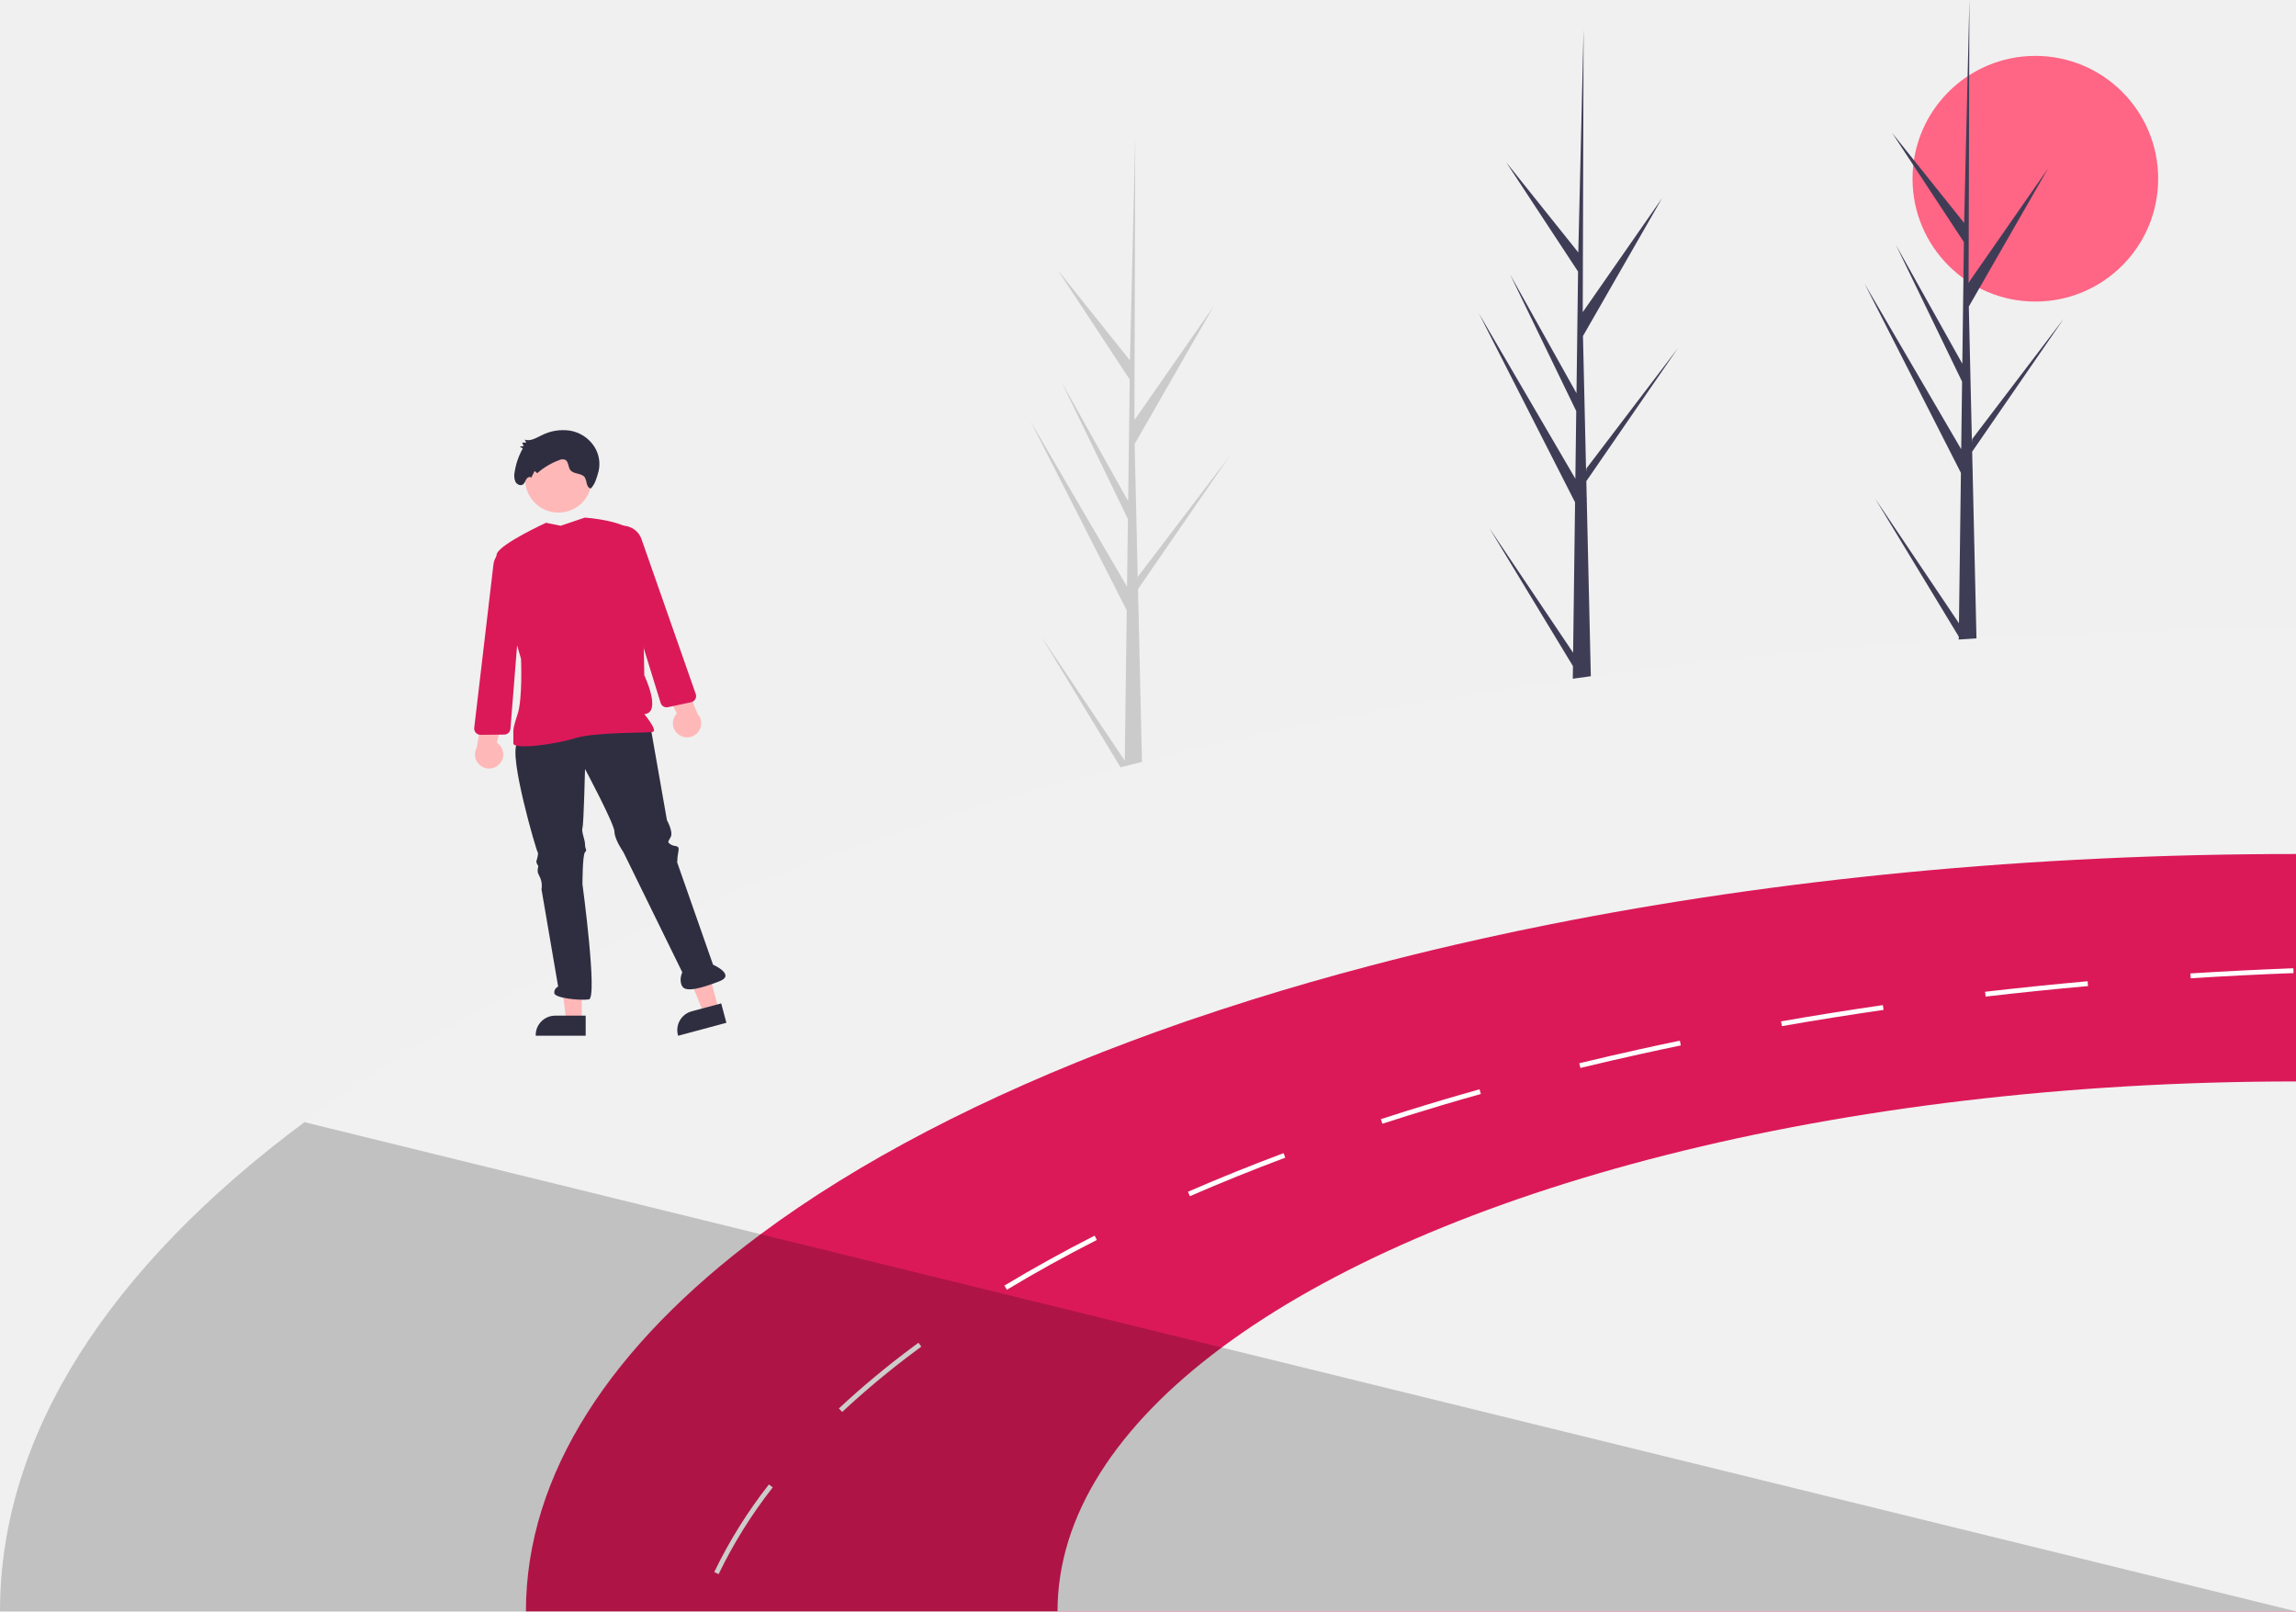
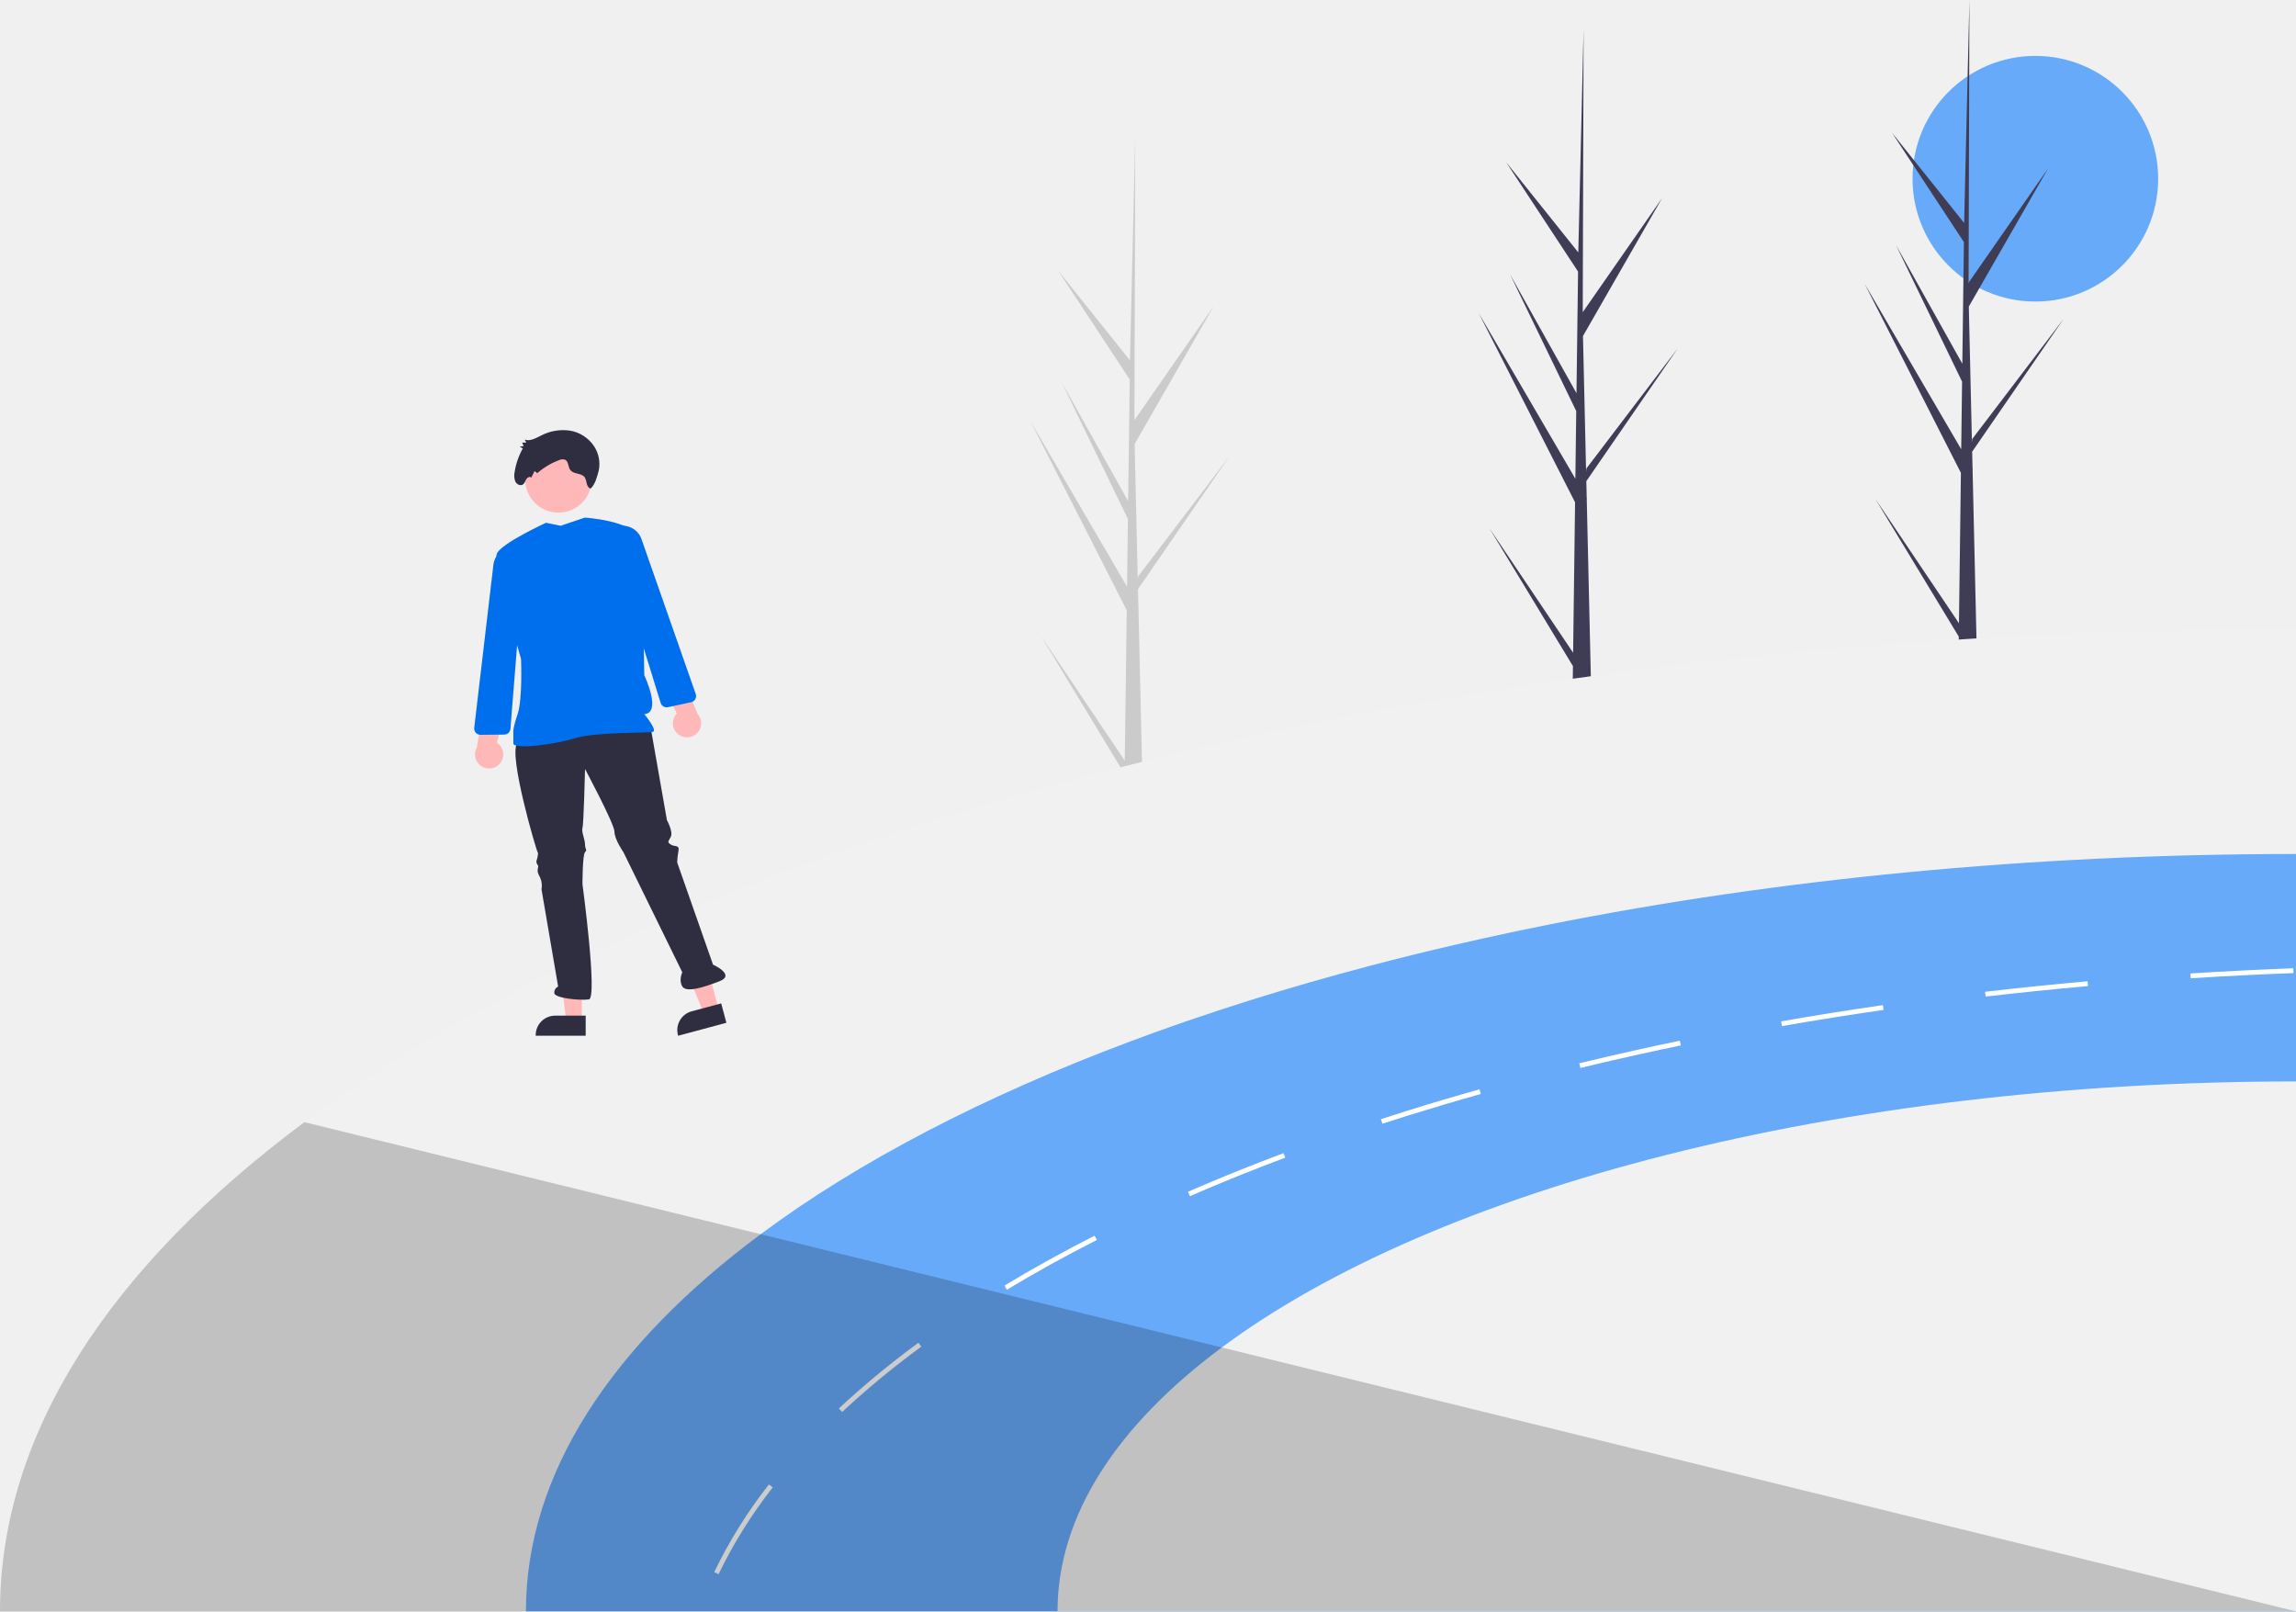
<svg xmlns="http://www.w3.org/2000/svg" data-name="Layer 1" width="888" height="623.128" viewBox="0 0 888 623.128">
-   <circle cx="787.191" cy="69.115" r="47.5" fill="#ff6584" />
+   <circle cx="787.191" cy="69.115" r="47.5" fill="#66aaf9" />
  <path d="M765.174,332.688l-37.216-73.073,37.329,63.948.339-26.155L740.052,244.586l25.669,45.907.609-47.038-27.803-42.275L766.421,236.058l2.032-85.865.01-.357.001.363-.32,108.947,30.694-44.103L768.231,268.384l1.212,52.587.126-1.39,35.394-46.526-35.436,51.449.154,6.577.059.104-.044.537,1.605,69.602q-3.475.145-7.018.118l.068-5.415L732.058,342.73l32.358,48.12Z" transform="translate(-156 -138.4358)" fill="#3f3d56" />
  <path d="M591.779,374.439l-37.216-73.073,37.329,63.948.339-26.155-25.574-52.823,25.669,45.907.609-47.038-27.803-42.275,27.895,34.878,2.032-85.865.01-.357.001.363-.32,108.947L625.443,256.794l-30.607,53.341,1.212,52.587.126-1.39,35.394-46.526-35.436,51.449.154,6.577.059.104-.044.537,1.605,69.602q-3.475.145-7.018.118l.068-5.415-32.292-53.296,32.358,48.12Z" transform="translate(-156 -138.4358)" fill="#cbcbcb" />
  <path d="M914.401,321.288l-37.216-73.073L914.514,312.163l.339-26.155-25.575-52.823,25.669,45.907.609-47.038L887.753,189.779l27.895,34.878,2.032-85.865.01-.357.001.363-.32,108.947,30.694-44.103L917.457,256.983l1.212,52.587.126-1.39L954.189,261.654l-35.436,51.449.154,6.577.059.104-.044.537,1.605,69.602q-3.475.145-7.018.118l.068-5.415-32.292-53.297,32.358,48.12Z" transform="translate(-156 -138.4358)" fill="#3f3d56" />
  <path d="M273.742,572.389a597.577,597.577,0,0,1,68.046-43.389c66.099-36.474,147.386-67.662,239.797-91.822q9.526-2.498,19.21-4.884,20.567-5.09,41.817-9.694,5.249-1.132,10.527-2.255,29.573-6.218,60.326-11.481c.412-.075.823-.14,1.244-.206q7.219-1.249,14.504-2.414c97.034-15.767,202.191-24.441,312.054-24.572.908-.009,1.825-.009,2.732-.009v379.903H156C156,692.686,198.837,628.093,273.742,572.389Z" transform="translate(-156 -138.4358)" fill="#f1f1f1" />
-   <path d="M450.182,615.723c37.841-28.137,86.292-53.336,143.025-74.586q9.446-3.551,19.201-6.934c.908-.318,1.825-.636,2.742-.954q12.422-4.267,25.321-8.309,21.798-6.812,44.83-12.876,16.487-4.356,33.555-8.3,5.483-1.282,11.013-2.489,12.571-2.798,25.442-5.352C843.035,478.443,940.855,468.683,1044,468.683V761.564H359.407C359.407,708.462,392.438,658.663,450.182,615.723Z" transform="translate(-156 -138.4358)" fill="#db1959" />
+   <path d="M450.182,615.723c37.841-28.137,86.292-53.336,143.025-74.586q9.446-3.551,19.201-6.934c.908-.318,1.825-.636,2.742-.954q12.422-4.267,25.321-8.309,21.798-6.812,44.83-12.876,16.487-4.356,33.555-8.3,5.483-1.282,11.013-2.489,12.571-2.798,25.442-5.352C843.035,478.443,940.855,468.683,1044,468.683V761.564H359.407C359.407,708.462,392.438,658.663,450.182,615.723Z" transform="translate(-156 -138.4358)" fill="#66aaf9" />
  <path d="M432.234,746.368l1.694.805a183.172,183.172,0,0,1,20.941-33.546l-1.478-1.151A185.611,185.611,0,0,0,432.234,746.368Zm48.199-63.274,1.282,1.366a335.313,335.313,0,0,1,28.914-24.011c.561-.421,1.132-.842,1.703-1.263l-1.114-1.506c-.571.421-1.142.842-1.712,1.273A338.727,338.727,0,0,0,480.434,683.095ZM544.465,635.588l.964,1.6c10.911-6.587,22.616-13.063,34.781-19.248l-.852-1.675C567.156,622.479,555.413,628.982,544.465,635.588Zm70.993-36.287.739,1.712c11.818-5.137,24.235-10.153,36.886-14.897l-.655-1.75C639.74,589.12,627.304,594.145,615.458,599.301Zm74.614-28.081.571,1.778c3.312-1.076,6.634-2.133,9.993-3.191,9.151-2.854,18.602-5.661,28.1-8.319l-.505-1.806c-9.516,2.667-18.986,5.474-28.156,8.347Q695.041,569.606,690.073,571.22Zm88.454-24.385c-3.921.898-7.869,1.834-11.725,2.77l.44,1.815c3.855-.926,7.795-1.862,11.715-2.77,3.715-.861,7.411-1.703,10.995-2.48,5.343-1.188,10.77-2.358,16.122-3.462l-.374-1.834c-5.371,1.113-10.798,2.274-16.151,3.462-3.584.786-7.299,1.628-11.023,2.498Zm66.324-13.427.328,1.843c12.885-2.255,26.116-4.37,39.31-6.279l-.271-1.853C871.004,529.037,857.763,531.152,844.85,533.407Zm78.9-11.444.215,1.862c13.044-1.516,26.369-2.882,39.609-4.07l-.168-1.862C950.156,519.081,936.813,520.447,923.75,521.963Zm79.415-7.093.112,1.871c13.138-.833,26.518-1.506,39.768-2.002l-.066-1.871C1029.702,513.373,1016.312,514.047,1003.165,514.87Z" transform="translate(-156 -138.4358)" fill="#fff" />
  <path d="M628.521,659.524C711.201,598.037,866.306,556.641,1044,556.641V761.564H565.004C565.004,724.416,588.116,689.57,628.521,659.524Z" transform="translate(-156 -138.4358)" fill="#f1f1f1" />
  <path d="M273.742,572.389l176.44,43.333,178.339,43.801L1044,761.564H156C156,692.686,198.837,628.093,273.742,572.389Z" transform="translate(-156 -138.4358)" opacity="0.2" style="isolation:isolate" />
  <polygon points="224.992 394.724 218.997 394.723 216.144 371.598 224.993 371.598 224.992 394.724" fill="#ffb7b7" />
  <path d="M382.521,538.971l-19.332-.001v-.245a7.525,7.525,0,0,1,7.525-7.525h0l11.808 0Z" transform="translate(-156 -138.4358)" fill="#2f2e41" />
  <polygon points="277.959 390.307 272.168 391.862 263.417 370.266 271.964 367.972 277.959 390.307" fill="#ffb7b7" />
  <path d="M436.942,533.96l-18.671,5.012-.063-.236a7.525,7.525,0,0,1,5.316-9.218l0-0,11.404-3.061Z" transform="translate(-156 -138.4358)" fill="#2f2e41" />
  <path d="M356.026,425.91c-3.465,4.455,7.426,41.584,7.921,42.079s-.495,3.465-.495,3.465a2.444,2.444,0,0,0,.495,1.485c.495.495,0,.99,0,1.98s0,.99.99,2.97a7.877,7.877,0,0,1,.495,4.455l6.436,37.623a2.47,2.47,0,0,0-1.485,2.475c0,1.98,9.901,2.97,13.366,2.475s-2.475-44.554-2.475-44.554,0-11.386.99-12.376,0-.99,0-2.97-1.485-4.95-.99-6.436.99-22.772.99-22.772,11.386,21.287,11.386,24.257,3.465,7.921,3.465,7.921l22.772,46.455s-1.485,2.97,0,5.445,7.921.495,14.356-1.98-2.475-6.436-2.475-6.436l-13.861-39.524a25.265,25.265,0,0,1,.495-4.455c.495-2.475-1.485-1.485-2.97-2.475s-.99-.99,0-2.97-1.485-6.436-1.485-6.436l-6.436-36.633S359.491,421.455,356.026,425.91Z" transform="translate(-156 -138.4358)" fill="#2f2e41" />
  <circle cx="215.976" cy="185.368" r="12.871" fill="#ffb8b8" />
-   <path d="M367.189,340.598s-17.559,8.046-19.044,12.006,9.366,40.633,9.366,40.633.658,15.42-1.322,21.36-1.649,6.857-1.649,6.857v4.455c0,2.475,15.841.495,23.762-1.98s28.218-1.98,30.198-2.475-3.311-6.857-3.311-6.857c6.931-.495,0-15,0-15s-.709-46.954-2.689-53.389-20.311-7.611-20.311-7.611l-9.332,3.155Z" transform="translate(-156 -138.4358)" fill="#db1959" />
+   <path d="M367.189,340.598s-17.559,8.046-19.044,12.006,9.366,40.633,9.366,40.633.658,15.42-1.322,21.36-1.649,6.857-1.649,6.857v4.455c0,2.475,15.841.495,23.762-1.98s28.218-1.98,30.198-2.475-3.311-6.857-3.311-6.857c6.931-.495,0-15,0-15s-.709-46.954-2.689-53.389-20.311-7.611-20.311-7.611l-9.332,3.155Z" transform="translate(-156 -138.4358)" fill="#006FEE" />
  <path d="M387.568,320.416a12.535,12.535,0,0,0-1.753-9.334,13.944,13.944,0,0,0-9.432-6.127,18.356,18.356,0,0,0-11.032,1.868c-2.054,1.008-4.277,2.36-6.427,1.621l.632,1.134-1.6.019.584,1.326-1.527.218,1.181.709a27.096,27.096,0,0,0-3.143,9.07,6.239,6.239,0,0,0,.282,3.783c.578,1.13,2.07,1.79,3.024,1.011.599-.489.803-1.347,1.223-2.018s1.386-1.139,1.886-.535l1.291-2.581,1.034.842a26.885,26.885,0,0,1,8.473-5.046,2.805,2.805,0,0,1,2.46-.067c1.154.739.987,2.631,1.786,3.792,1.3,1.889,4.5,1.105,5.73,3.046a8.569,8.569,0,0,1,.725,2.436c.22.824.75,1.691,1.545,1.744C386.189,325.598,386.829,323.2,387.568,320.416Z" transform="translate(-156 -138.4358)" fill="#2f2e41" />
  <path d="M418.635,422.628a5.43,5.43,0,0,1-.848-8.283L409.132,397.098l9.958,1.179,6.693,16.197a5.459,5.459,0,0,1-7.147,8.154Z" transform="translate(-156 -138.4358)" fill="#ffb8b8" />
-   <path d="M411.505,410.249l-10.09-32.663-11.516-24.971a7.662,7.662,0,0,1,5.492-10.729h0a7.703,7.703,0,0,1,8.696,4.987l21.001,59.943a2.43,2.43,0,0,1-1.786,3.18l-8.967,1.912a2.484,2.484,0,0,1-.517.055A2.416,2.416,0,0,1,411.505,410.249Z" transform="translate(-156 -138.4358)" fill="#db1959" />
+   <path d="M411.505,410.249l-10.09-32.663-11.516-24.971a7.662,7.662,0,0,1,5.492-10.729h0a7.703,7.703,0,0,1,8.696,4.987l21.001,59.943a2.43,2.43,0,0,1-1.786,3.18l-8.967,1.912a2.484,2.484,0,0,1-.517.055A2.416,2.416,0,0,1,411.505,410.249Z" transform="translate(-156 -138.4358)" fill="#006FEE" />
  <path d="M349.158,433.907a5.43,5.43,0,0,0-.98-8.269l4.684-18.719-9.461,3.323-2.998,17.267a5.459,5.459,0,0,0,8.754,6.398Z" transform="translate(-156 -138.4358)" fill="#ffb8b8" />
-   <path d="M351.534,422.448a2.484,2.484,0,0,1-.517.059l-9.168.09a2.43,2.43,0,0,1-2.437-2.714l7.419-63.08a7.703,7.703,0,0,1,7.399-6.764h0a7.662,7.662,0,0,1,7.7,9.272l-5.791,26.882-2.722,34.077A2.416,2.416,0,0,1,351.534,422.448Z" transform="translate(-156 -138.4358)" fill="#db1959" />
+   <path d="M351.534,422.448a2.484,2.484,0,0,1-.517.059l-9.168.09a2.43,2.43,0,0,1-2.437-2.714l7.419-63.08a7.703,7.703,0,0,1,7.399-6.764h0a7.662,7.662,0,0,1,7.7,9.272l-5.791,26.882-2.722,34.077A2.416,2.416,0,0,1,351.534,422.448Z" transform="translate(-156 -138.4358)" fill="#006FEE" />
</svg>
